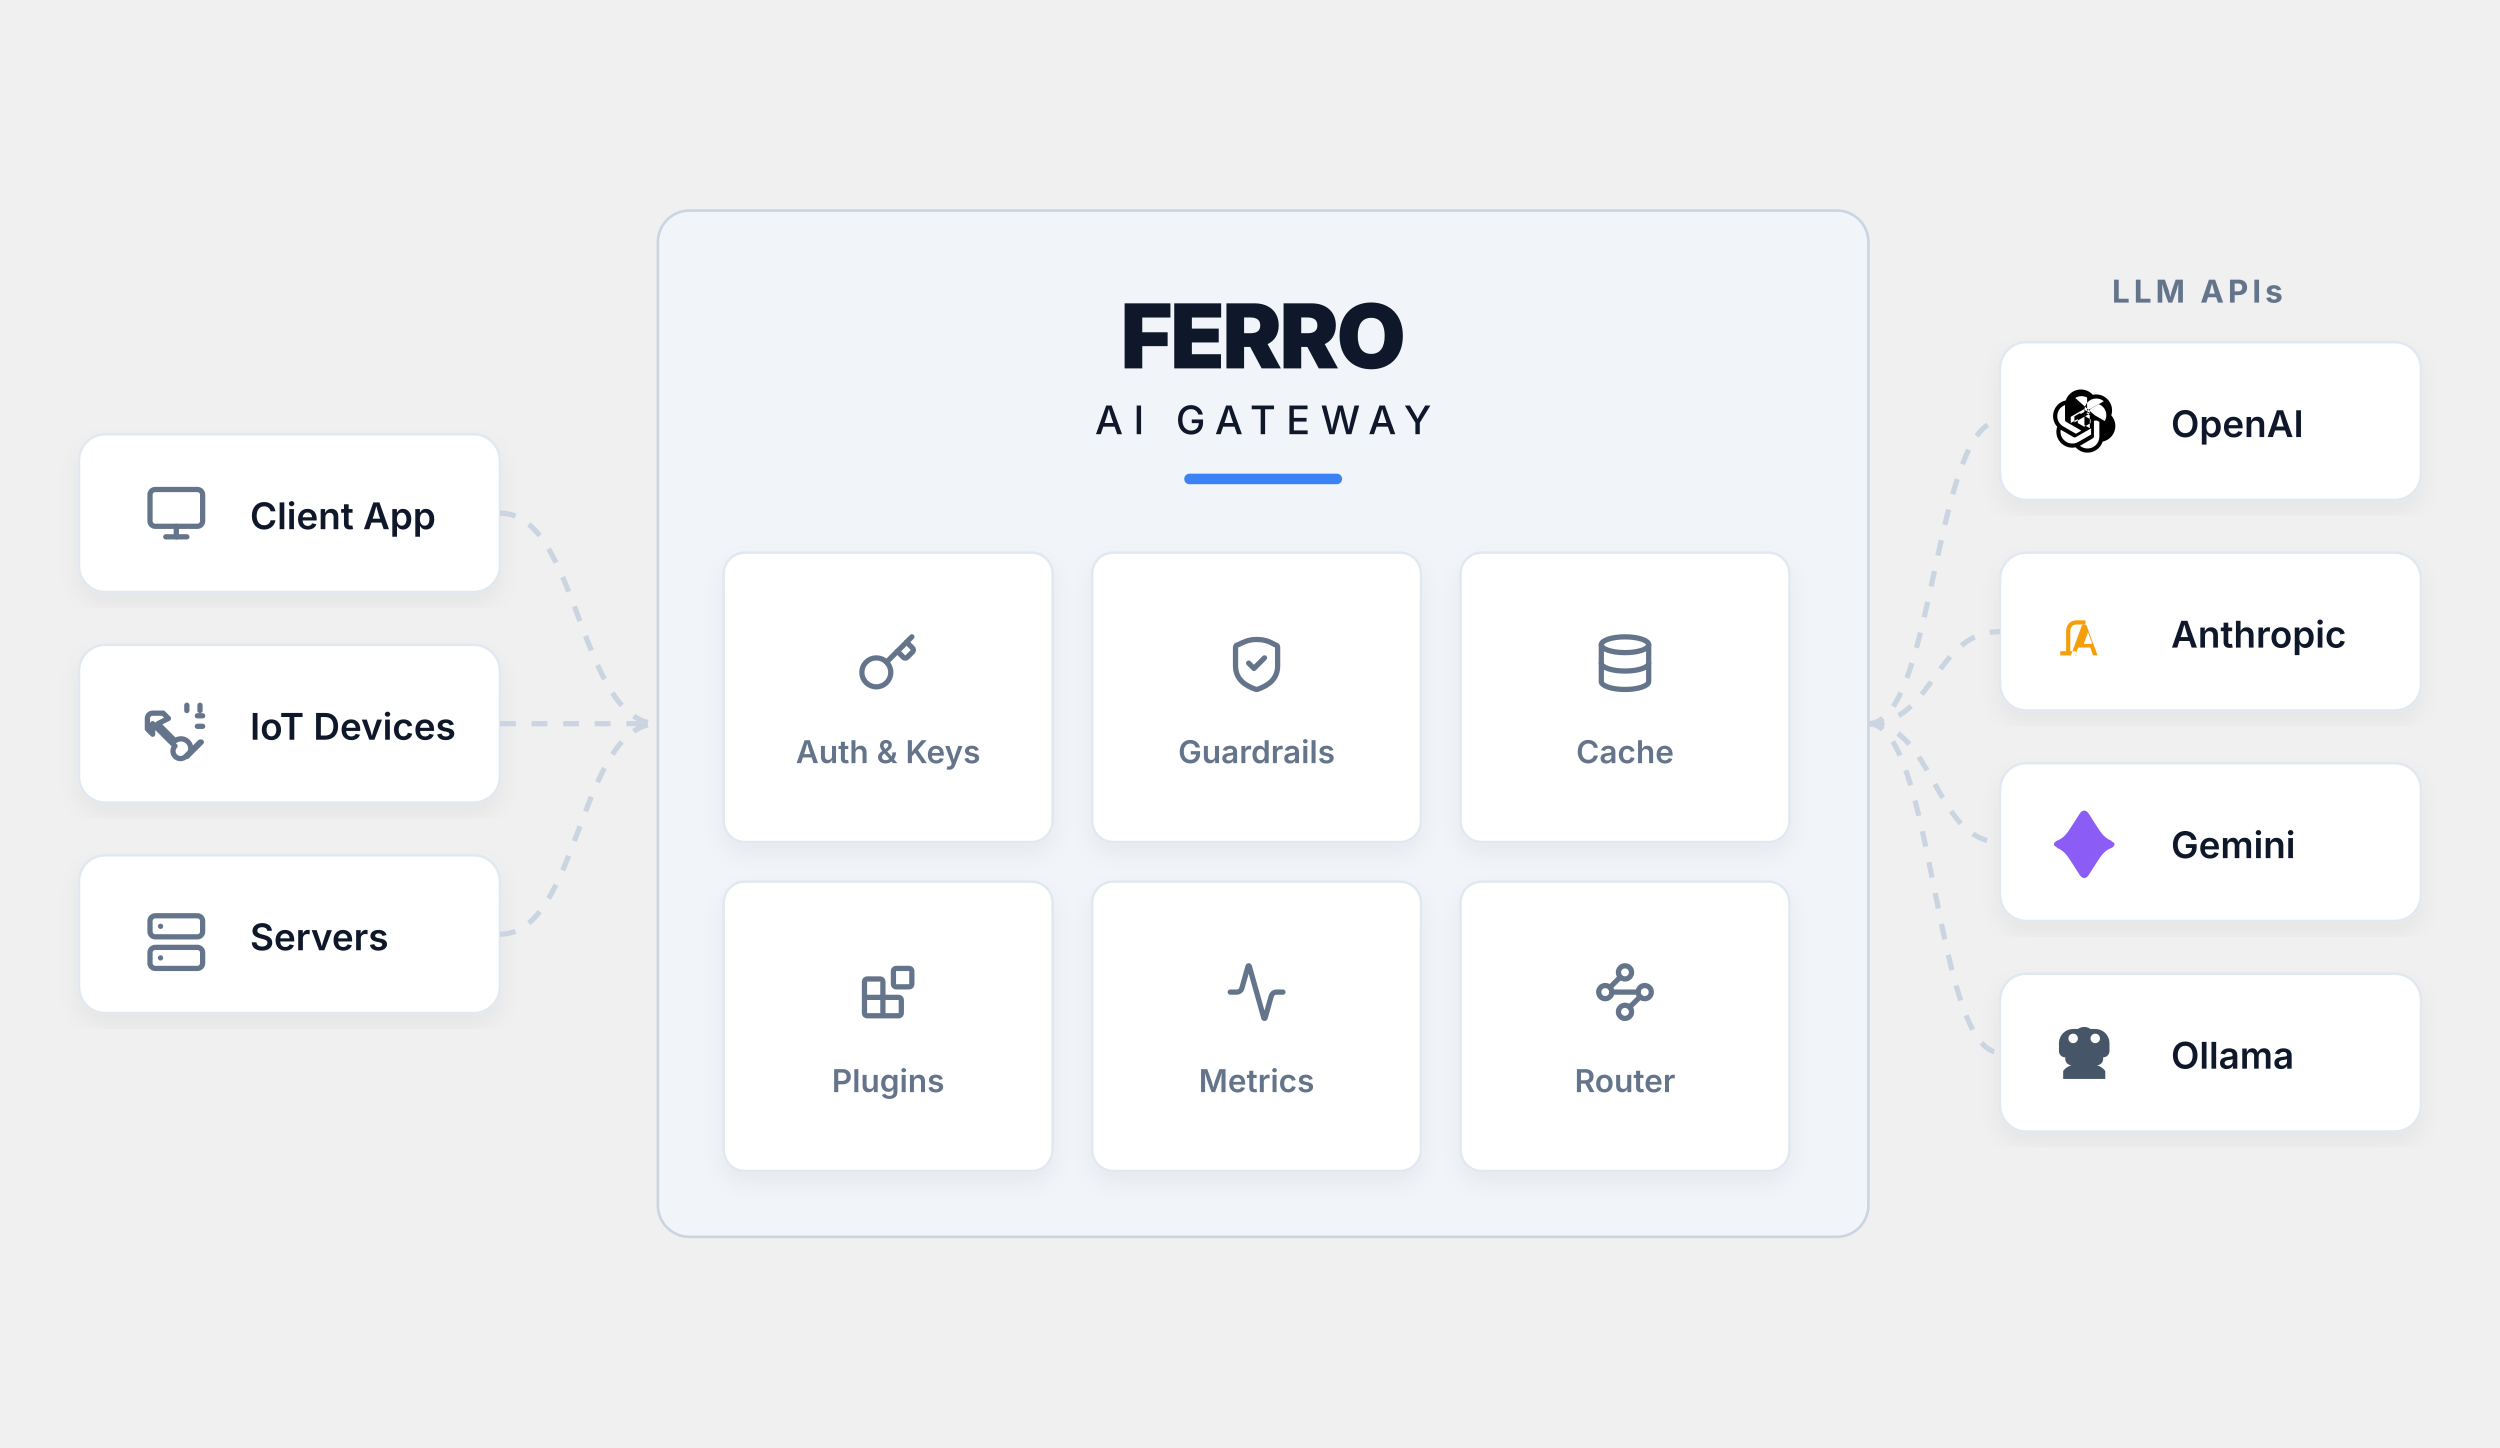
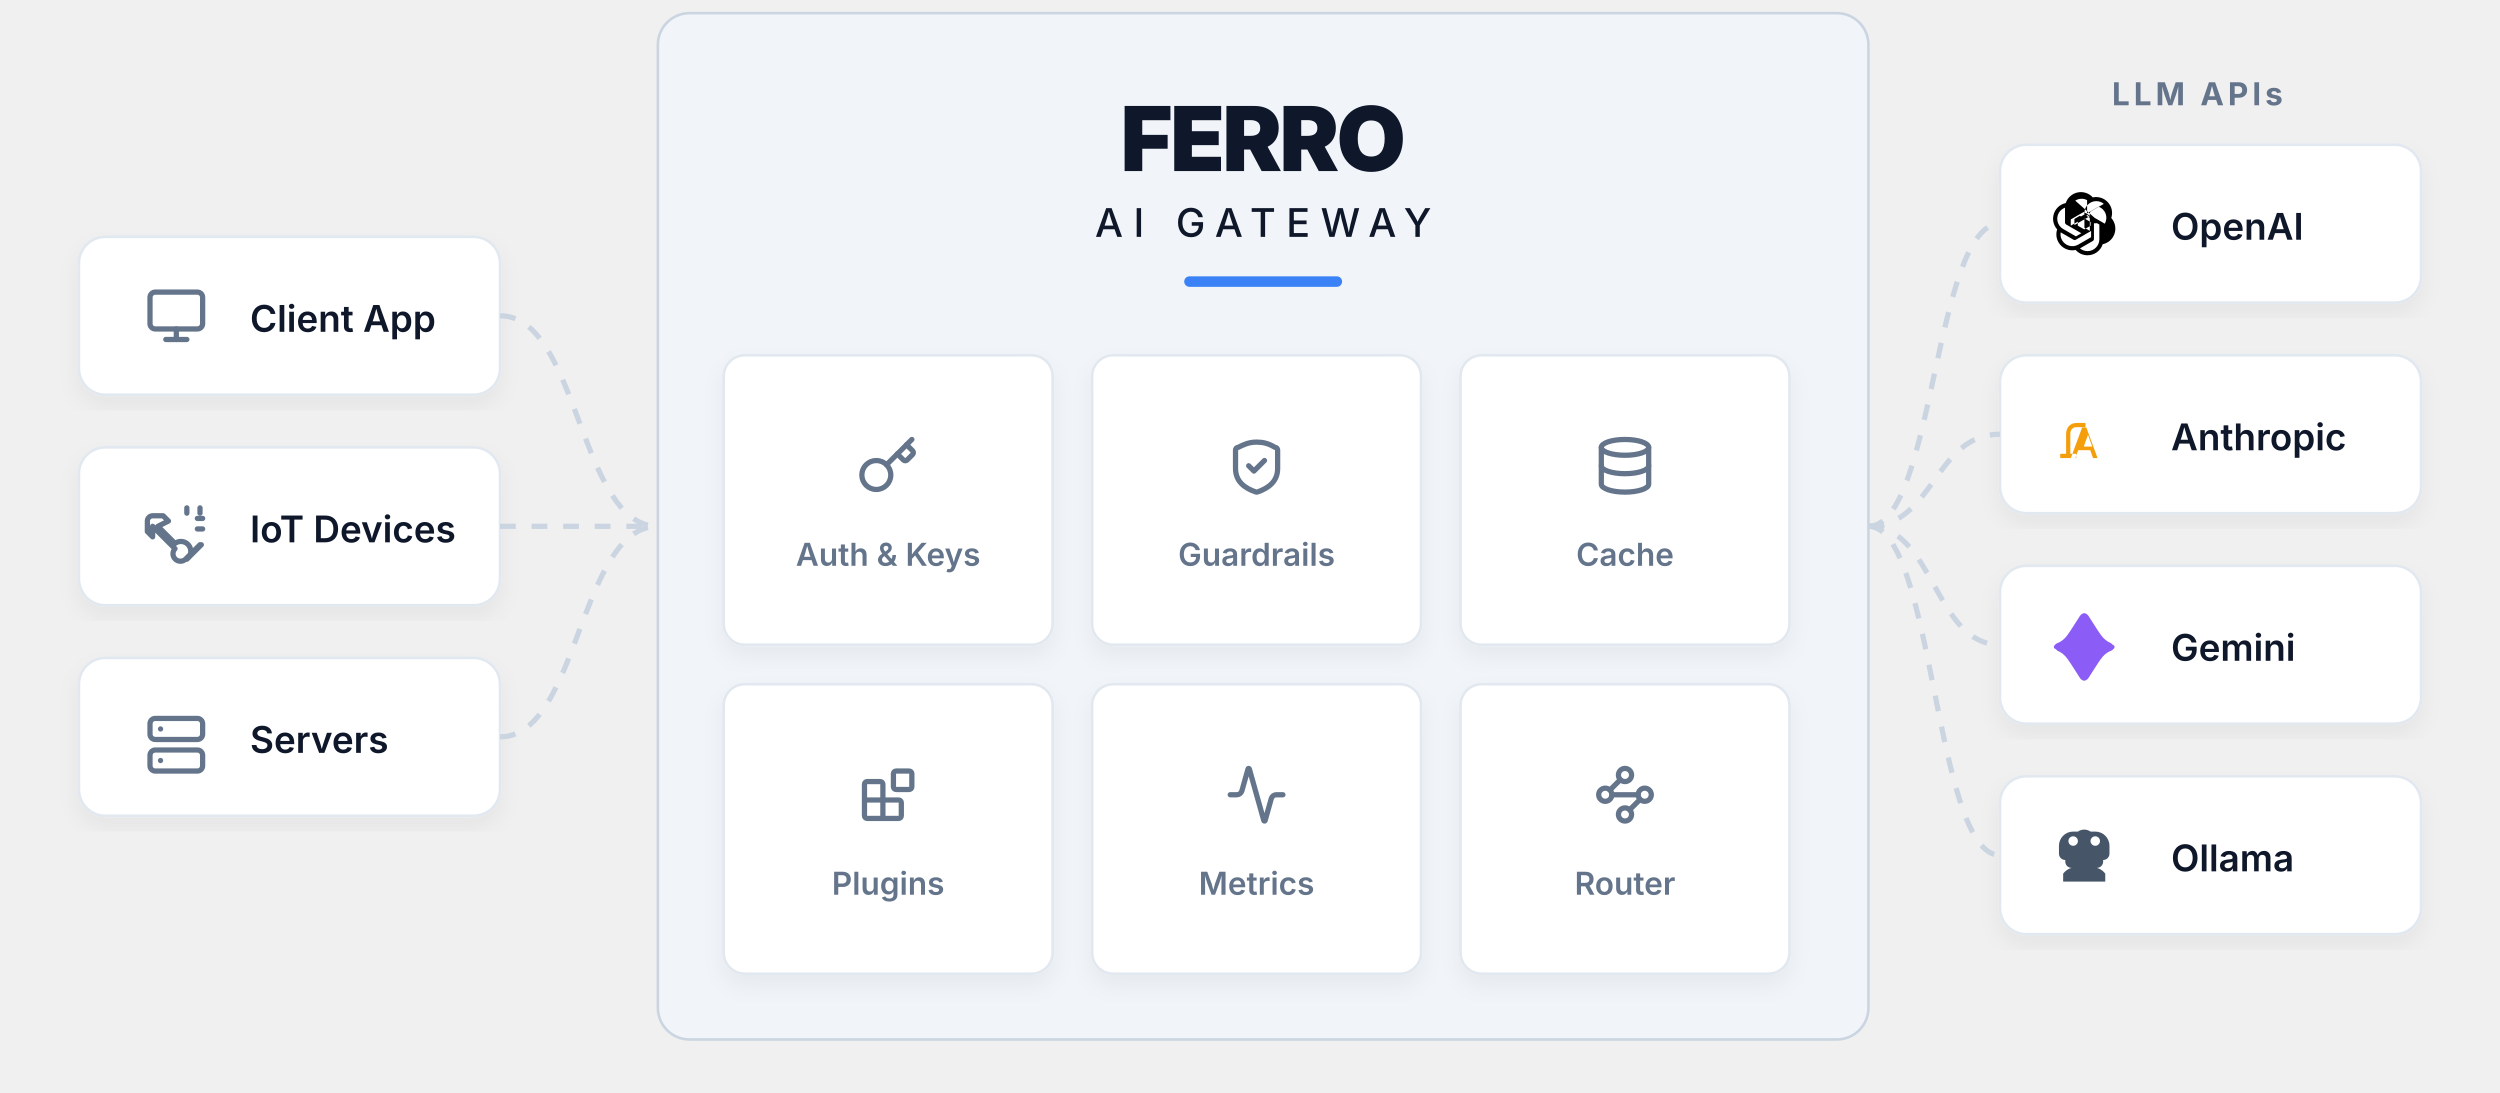
- <svg xmlns="http://www.w3.org/2000/svg" viewBox="0 0 950 550" width="100%" height="100%">
+ <svg xmlns="http://www.w3.org/2000/svg" viewBox="0 75 950 415" width="100%" height="100%">
  <style>
.node { fill: #ffffff; stroke: #e2e8f0; stroke-width: 1px; }
.gateway { fill: #f1f5f9; stroke: #cbd5e1; stroke-width: 1px; }
.comp { fill: #ffffff; stroke: #e2e8f0; stroke-width: 1px; }
.line { fill: none; stroke: #cbd5e1; stroke-width: 2px; stroke-dasharray: 6 6; }
.title { font-family: -apple-system, sans-serif; fill: #0f172a; font-size: 34px; font-weight: 900; letter-spacing: -1px; text-anchor: middle; }
.subtitle { font-family: -apple-system, sans-serif; fill: #0f172a; font-size: 15px; font-weight: 500; letter-spacing: 4px; text-anchor: middle; }
.heading { font-family: -apple-system, sans-serif; fill: #64748b; font-size: 12px; font-weight: bold; letter-spacing: 1.5px; text-anchor: middle; }
.text { font-family: -apple-system, sans-serif; fill: #0f172a; font-size: 14px; font-weight: 600; dominant-baseline: central; }
.text-sm { font-family: -apple-system, sans-serif; fill: #64748b; font-size: 12px; font-weight: 600; text-anchor: middle; }
.icon { fill: none; stroke: #64748b; stroke-width: 2px; stroke-linecap: round; stroke-linejoin: round; }
</style>
  <defs>
    <filter id="shadow" x="-10%" y="-10%" width="120%" height="120%">
      <feDropShadow dx="0" dy="4" stdDeviation="4" flood-opacity="0.05" />
    </filter>
    <g id="icon-client">
      <rect width="20" height="14" x="2" y="3" rx="2" class="icon" />
      <line x1="8" x2="16" y1="21" y2="21" class="icon" />
      <line x1="12" x2="12" y1="17" y2="21" class="icon" />
    </g>
    <g id="icon-iot">
      <path d="m21 16-5.5 5.5A2.83 2.83 0 0 1 11.5 17.5L5 11 3 9v4l-2-2V7a2 2 0 0 1 2-2h4l2 2-4 2 6.5 6.5A2.83 2.83 0 0 1 16 21.5L21.5 16ZM20 6h2" class="icon" />
      <path d="M21 2v2" class="icon" />
      <path d="M16 2v2" class="icon" />
      <path d="M22 10h-2" class="icon" />
    </g>
    <g id="icon-server">
      <rect width="20" height="8" x="2" y="2" rx="2" ry="2" class="icon" />
      <rect width="20" height="8" x="2" y="14" rx="2" ry="2" class="icon" />
      <line x1="6" x2="6.01" y1="6" y2="6" class="icon" />
      <line x1="6" x2="6.01" y1="18" y2="18" class="icon" />
    </g>
    <g id="icon-auth">
      <path d="m15.5 7.5 2.3 2.3a1 1 0 0 0 1.4 0l2.1-2.1a1 1 0 0 0 0-1.4L19 4" class="icon" />
      <path d="m21 2-9.6 9.6" class="icon" />
      <circle cx="7.5" cy="15.5" r="5.5" class="icon" />
    </g>
    <g id="icon-guard">
      <path d="M20 13c0 5-3.5 7.5-7.66 8.95a1 1 0 0 1-.67-.01C7.5 20.5 4 18 4 13V6a1 1 0 0 1 1-1c2-1 4-2 7-2 2.5 0 4.5.5 7 2a1 1 0 0 1 1 1z" class="icon" />
      <path d="m9 12 2 2 4-4" class="icon" />
    </g>
    <g id="icon-cache">
      <ellipse cx="12" cy="5" rx="9" ry="3" class="icon" />
      <path d="M3 5V19A9 3 0 0 0 21 19V5" class="icon" />
      <path d="M3 12A9 3 0 0 0 21 12" class="icon" />
    </g>
    <g id="icon-plugins">
      <rect width="7" height="7" x="14" y="3" rx="1" class="icon" />
      <path d="M10 21V8a1 1 0 0 0-1-1H4a1 1 0 0 0-1 1v12a1 1 0 0 0 1 1h12a1 1 0 0 0 1-1v-5a1 1 0 0 0-1-1H3" class="icon" />
    </g>
    <g id="icon-metrics">
      <path d="M22 12h-2.48a2 2 0 0 0-1.93 1.46l-2.35 8.36a.25.25 0 0 1-.48 0L9.24 2.18a.25.25 0 0 0-.48 0l-2.35 8.36A2 2 0 0 1 4.48 12H2" class="icon" />
    </g>
    <g id="icon-router">
      <circle cx="12" cy="4.5" r="2.5" class="icon" />
      <path d="m10.2 6.3-3.9 3.9" class="icon" />
      <circle cx="4.5" cy="12" r="2.5" class="icon" />
      <path d="M7 12h10" class="icon" />
      <circle cx="19.5" cy="12" r="2.5" class="icon" />
      <path d="m13.8 17.7 3.9-3.9" class="icon" />
      <circle cx="12" cy="19.5" r="2.5" class="icon" />
    </g>
    <g id="icon-openai">
      <path fill="#000000" d="M22.282 9.821a5.985 5.985 0 0 0-.516-4.911 6.046 6.046 0 0 0-6.51-2.9A6.065 6.065 0 0 0 4.981 4.182a5.985 5.985 0 0 0-3.998 2.9 6.046 6.046 0 0 0 .743 7.097 5.98 5.98 0 0 0 .511 4.911 6.051 6.051 0 0 0 6.515 2.9A5.985 5.985 0 0 0 13.26 24a6.056 6.056 0 0 0 5.772-4.206 5.989 5.989 0 0 0 3.998-2.9 6.056 6.056 0 0 0-.748-7.073zm-9.022 12.608a4.476 4.476 0 0 1-2.876-1.041l.142-.08 4.778-2.758a.795.795 0 0 0 .393-.681v-6.737l2.02 1.169a.071.071 0 0 1 .038.052v5.583a4.504 4.504 0 0 1-4.495 4.494zm-9.661-4.125a4.471 4.471 0 0 1-.535-3.014l.142.085 4.783 2.758a.771.771 0 0 0 .781 0l5.843-3.369v2.332a.08.08 0 0 1-.033.061L9.74 19.95a4.499 4.499 0 0 1-6.141-1.646zM2.341 7.896a4.485 4.485 0 0 1 2.365-1.973V11.6a.766.766 0 0 0 .388.676l5.814 3.354-2.02 1.169a.076.076 0 0 1-.071 0l-4.83-2.787A4.504 4.504 0 0 1 2.341 7.896zm16.099 3.856L12.597 8.383a.08.08 0 0 1 .033-.061l4.83-2.787a4.504 4.504 0 0 1 2.365 6.467l-.142-.081-4.783-2.758a.795.795 0 0 0-.781 0l-5.843 3.369v-2.332l2.02-1.169a.071.071 0 0 1 .071 0l4.83 2.787a.076.076 0 0 1 .038.056v-.002zm-1.884-8.325a4.471 4.471 0 0 1 2.895 1.045l-.142.08-4.783 2.758a.771.771 0 0 0-.393.681v6.737l-2.02-1.169a.071.071 0 0 1-.038-.052v-5.583a4.504 4.504 0 0 1 4.48-4.498zM8.588 3.236a4.485 4.485 0 0 1 4.509-.185v5.673a.795.795 0 0 0-.393.681L6.889 12.76v-2.332a.08.08 0 0 1 .033-.062l4.83-2.787a.076.076 0 0 1 .071 0l4.83 2.787a.071.071 0 0 1 .038.056v.002zM12 14.162l-2.433-1.401V9.954L12 8.553l2.433 1.401v2.807L12 14.162z" />
    </g>
    <g id="icon-anthropic">
      <path fill="#f59e0b" d="m17.067 21.053-4.267-11.626h-1.6l-4.267 11.626h1.707l1.066-2.986h4.587l1.067 2.986zm-5.227-4.373L13.44 12.213L15.04 16.68zM2.88 21.053v-1.6h2.24V11.88c0-2.347 1.493-4.16 3.947-4.16h3.413v1.6H9.067c-1.493 0-2.347 1.067-2.347 2.56v7.573h2.24v1.6z" />
    </g>
    <g id="icon-gemini">
      <path fill="#8b5cf6" d="M12.435.086C12.333.029 12.185 0 12 0c-.185 0-.333.029-.435.086-.465.172-.895.545-1.125.86-1.577 2.378-3.04 4.87-4.675 7.192-1.004 1.433-2.267 2.608-3.931 3.238-.459.172-.89.545-1.119.86-.33.315-.33.86 0 1.203.459.172.89.545 1.119.86 1.664.63 2.927 1.805 3.931 3.238 1.635 2.32 3.098 4.814 4.675 7.192.23.315.66.688 1.125.86.102.057.25.086.435.086.185 0 .333-.029.435-.086.465-.172.895-.545 1.125-.86 1.577-2.378 3.04-4.87 4.675-7.192 1.004-1.433 2.267-2.608 3.931-3.238.459-.172.89-.545 1.119-.86.33-.315.33-.86 0-1.203-.459-.172-.89-.545-1.119-.86-1.664-.63-2.927-1.805-3.931-3.238-1.635-2.32-3.098-4.814-4.675-7.192-.23-.315-.66-.688-1.125-.86z" />
    </g>
    <g id="icon-ollama">
      <path fill="#475569" d="M15.42 16.58A5.92 5.92 0 0 1 20 19v3H4v-3a5.92 5.92 0 0 1 4.58-2.42 5.92 5.92 0 0 1 6.84 0ZM14.4 3h1.8a5.4 5.4 0 0 1 5.4 5.4v3A2.4 2.4 0 0 1 19.2 13.8v.6a2.4 2.4 0 0 1-2.4 2.4h-9.6A2.4 2.4 0 0 1 4.8 14.4v-.6a2.4 2.4 0 0 1-2.4-2.4v-3A5.4 5.4 0 0 1 7.8 3h1.8A4.2 4.2 0 0 1 14.4 3ZM10.8 10.2H9l3-4.2V8.4h1.8L10.8 12.6v-2.4ZM7.8 8.4A1.8 1.8 0 1 0 7.8 4.8 1.8 1.8 0 0 0 7.8 8.4ZM16.2 8.4a1.8 1.8 0 1 0 0-3.6 1.8 1.8 0 0 0 0 3.6Z" />
    </g>
  </defs>
  <rect x="30" y="165" width="160" height="60" rx="10" class="node" filter="url(#shadow)" />
  <use href="#icon-client" x="55" y="183" />
  <text x="95" y="196" class="text" font-weight="700">Client App</text>
  <rect x="30" y="245" width="160" height="60" rx="10" class="node" filter="url(#shadow)" />
  <use href="#icon-iot" x="55" y="266" />
  <text x="95" y="276" class="text">IoT Devices</text>
  <rect x="30" y="325" width="160" height="60" rx="10" class="node" filter="url(#shadow)" />
  <use href="#icon-server" x="55" y="346" />
  <text x="95" y="356" class="text">Servers</text>
  <rect x="250" y="80" width="460" height="390" rx="12" class="gateway" />
  <text x="480.0" y="140" class="title">FERRO</text>
  <text x="480.0" y="165" class="subtitle">AI GATEWAY</text>
  <rect x="450.0" y="180" width="60" height="4" rx="2" fill="#3b82f6" />
  <rect x="275" y="210" width="125" height="110" rx="8" class="comp" filter="url(#shadow)" />
  <use href="#icon-auth" x="325.5" y="240" />
  <text x="337.5" y="290" class="text-sm">Auth &amp; Keys</text>
  <rect x="415" y="210" width="125" height="110" rx="8" class="comp" filter="url(#shadow)" />
  <use href="#icon-guard" x="465.5" y="240" />
  <text x="477.5" y="290" class="text-sm">Guardrails</text>
  <rect x="555" y="210" width="125" height="110" rx="8" class="comp" filter="url(#shadow)" />
  <use href="#icon-cache" x="605.5" y="240" />
  <text x="617.5" y="290" class="text-sm">Cache</text>
  <rect x="275" y="335" width="125" height="110" rx="8" class="comp" filter="url(#shadow)" />
  <use href="#icon-plugins" x="325.5" y="365" />
  <text x="337.5" y="415" class="text-sm">Plugins</text>
  <rect x="415" y="335" width="125" height="110" rx="8" class="comp" filter="url(#shadow)" />
  <use href="#icon-metrics" x="465.5" y="365" />
  <text x="477.5" y="415" class="text-sm">Metrics</text>
  <rect x="555" y="335" width="125" height="110" rx="8" class="comp" filter="url(#shadow)" />
  <use href="#icon-router" x="605.5" y="365" />
  <text x="617.5" y="415" class="text-sm">Router</text>
  <text x="835" y="115" class="heading">LLM APIs</text>
  <rect x="760" y="130" width="160" height="60" rx="10" class="node" filter="url(#shadow)" />
  <use href="#icon-openai" x="780" y="148" />
  <text x="825" y="161" class="text" font-weight="700">OpenAI</text>
  <rect x="760" y="210" width="160" height="60" rx="10" class="node" filter="url(#shadow)" />
  <use href="#icon-anthropic" x="780" y="228" />
  <text x="825" y="241" class="text" font-weight="700">Anthropic</text>
  <rect x="760" y="290" width="160" height="60" rx="10" class="node" filter="url(#shadow)" />
  <use href="#icon-gemini" x="780" y="308" />
  <text x="825" y="321" class="text" font-weight="700">Gemini</text>
  <rect x="760" y="370" width="160" height="60" rx="10" class="node" filter="url(#shadow)" />
  <use href="#icon-ollama" x="780" y="388" />
  <text x="825" y="401" class="text" font-weight="700">Ollama</text>
  <path id="path-client" d="M 190 195 C 220.0 195, 220.0 275.0, 250 275.0" class="line" />
  <path id="path-iot" d="M 190 275 C 220.0 275, 220.0 275.0, 250 275.0" class="line" />
  <path id="path-server" d="M 190 355 C 220.0 355, 220.0 275.0, 250 275.0" class="line" />
  <path id="path-openai" d="M 710 275.0 C 735.0 275.0, 735.0 160, 760 160" class="line" />
  <path id="path-anth" d="M 710 275.0 C 735.0 275.0, 735.0 240, 760 240" class="line" />
  <path id="path-gemini" d="M 710 275.0 C 735.0 275.0, 735.0 320, 760 320" class="line" />
  <path id="path-ollama" d="M 710 275.0 C 735.0 275.0, 735.0 400, 760 400" class="line" />
  <path id="path-client-back" d="M 250 275.0 C 220.0 275.0, 220.0 195, 190 195" fill="none" />
  <path id="path-iot-back" d="M 250 275.0 C 220.0 275.0, 220.0 275, 190 275" fill="none" />
  <path id="path-server-back" d="M 250 275.0 C 220.0 275.0, 220.0 355, 190 355" fill="none" />
  <path id="path-openai-back" d="M 760 160 C 735.0 160, 735.0 275.0, 710 275.0" fill="none" />
  <path id="path-anth-back" d="M 760 240 C 735.0 240, 735.0 275.0, 710 275.0" fill="none" />
  <path id="path-gemini-back" d="M 760 320 C 735.0 320, 735.0 275.0, 710 275.0" fill="none" />
  <path id="path-ollama-back" d="M 760 400 C 735.0 400, 735.0 275.0, 710 275.0" fill="none" />
  <circle r="7" fill="#10b981" opacity="0">
    <animateMotion id="m1" dur="1s" begin="0s; m16.end">
      <mpath href="#path-client" />
    </animateMotion>
    <animate attributeName="opacity" values="0;1;1;0;0" keyTimes="0;0.05;0.95;0.99;1" dur="1s" begin="0s; m16.end" />
  </circle>
  <circle r="7" fill="#10b981" opacity="0">
    <animateMotion id="m2" dur="1s" begin="m1.end + 0.5s">
      <mpath href="#path-openai" />
    </animateMotion>
    <animate attributeName="opacity" values="0;1;1;0;0" keyTimes="0;0.05;0.95;0.99;1" dur="1s" begin="m1.end + 0.5s" />
  </circle>
  <circle r="7" fill="#10b981" opacity="0">
    <animateMotion id="m3" dur="1s" begin="m2.end + 0.5s">
      <mpath href="#path-openai-back" />
    </animateMotion>
    <animate attributeName="opacity" values="0;1;1;0;0" keyTimes="0;0.05;0.95;0.99;1" dur="1s" begin="m2.end + 0.5s" />
  </circle>
  <circle r="7" fill="#10b981" opacity="0">
    <animateMotion id="m4" dur="1s" begin="m3.end + 0.5s">
      <mpath href="#path-client-back" />
    </animateMotion>
    <animate attributeName="opacity" values="0;1;1;0;0" keyTimes="0;0.05;0.95;0.99;1" dur="1s" begin="m3.end + 0.5s" />
  </circle>
  <circle r="7" fill="#f59e0b" opacity="0">
    <animateMotion id="m5" dur="1s" begin="m4.end + 0.5s">
      <mpath href="#path-iot" />
    </animateMotion>
    <animate attributeName="opacity" values="0;1;1;0;0" keyTimes="0;0.05;0.95;0.99;1" dur="1s" begin="m4.end + 0.5s" />
  </circle>
  <circle r="7" fill="#f59e0b" opacity="0">
    <animateMotion id="m6" dur="1s" begin="m5.end + 0.5s">
      <mpath href="#path-anth" />
    </animateMotion>
    <animate attributeName="opacity" values="0;1;1;0;0" keyTimes="0;0.05;0.95;0.99;1" dur="1s" begin="m5.end + 0.5s" />
  </circle>
  <circle r="7" fill="#f59e0b" opacity="0">
    <animateMotion id="m7" dur="1s" begin="m6.end + 0.5s">
      <mpath href="#path-anth-back" />
    </animateMotion>
    <animate attributeName="opacity" values="0;1;1;0;0" keyTimes="0;0.05;0.95;0.99;1" dur="1s" begin="m6.end + 0.5s" />
  </circle>
  <circle r="7" fill="#f59e0b" opacity="0">
    <animateMotion id="m8" dur="1s" begin="m7.end + 0.5s">
      <mpath href="#path-iot-back" />
    </animateMotion>
    <animate attributeName="opacity" values="0;1;1;0;0" keyTimes="0;0.05;0.95;0.99;1" dur="1s" begin="m7.end + 0.5s" />
  </circle>
  <circle r="7" fill="#8b5cf6" opacity="0">
    <animateMotion id="m9" dur="1s" begin="m8.end + 0.5s">
      <mpath href="#path-server" />
    </animateMotion>
    <animate attributeName="opacity" values="0;1;1;0;0" keyTimes="0;0.05;0.95;0.99;1" dur="1s" begin="m8.end + 0.5s" />
  </circle>
  <circle r="7" fill="#8b5cf6" opacity="0">
    <animateMotion id="m10" dur="1s" begin="m9.end + 0.5s">
      <mpath href="#path-gemini" />
    </animateMotion>
    <animate attributeName="opacity" values="0;1;1;0;0" keyTimes="0;0.05;0.95;0.99;1" dur="1s" begin="m9.end + 0.5s" />
  </circle>
  <circle r="7" fill="#8b5cf6" opacity="0">
    <animateMotion id="m11" dur="1s" begin="m10.end + 0.5s">
      <mpath href="#path-gemini-back" />
    </animateMotion>
    <animate attributeName="opacity" values="0;1;1;0;0" keyTimes="0;0.05;0.95;0.99;1" dur="1s" begin="m10.end + 0.5s" />
  </circle>
  <circle r="7" fill="#8b5cf6" opacity="0">
    <animateMotion id="m12" dur="1s" begin="m11.end + 0.5s">
      <mpath href="#path-server-back" />
    </animateMotion>
    <animate attributeName="opacity" values="0;1;1;0;0" keyTimes="0;0.05;0.95;0.99;1" dur="1s" begin="m11.end + 0.5s" />
  </circle>
  <circle r="7" fill="#475569" opacity="0">
    <animateMotion id="m13" dur="1s" begin="m12.end + 0.5s">
      <mpath href="#path-client" />
    </animateMotion>
    <animate attributeName="opacity" values="0;1;1;0;0" keyTimes="0;0.05;0.95;0.99;1" dur="1s" begin="m12.end + 0.5s" />
  </circle>
  <circle r="7" fill="#475569" opacity="0">
    <animateMotion id="m14" dur="1s" begin="m13.end + 0.5s">
      <mpath href="#path-ollama" />
    </animateMotion>
    <animate attributeName="opacity" values="0;1;1;0;0" keyTimes="0;0.05;0.95;0.99;1" dur="1s" begin="m13.end + 0.5s" />
  </circle>
  <circle r="7" fill="#475569" opacity="0">
    <animateMotion id="m15" dur="1s" begin="m14.end + 0.5s">
      <mpath href="#path-ollama-back" />
    </animateMotion>
    <animate attributeName="opacity" values="0;1;1;0;0" keyTimes="0;0.05;0.95;0.99;1" dur="1s" begin="m14.end + 0.5s" />
  </circle>
  <circle r="7" fill="#475569" opacity="0">
    <animateMotion id="m16" dur="1s" begin="m15.end + 0.5s">
      <mpath href="#path-client-back" />
    </animateMotion>
    <animate attributeName="opacity" values="0;1;1;0;0" keyTimes="0;0.05;0.95;0.99;1" dur="1s" begin="m15.end + 0.5s" />
  </circle>
</svg>
